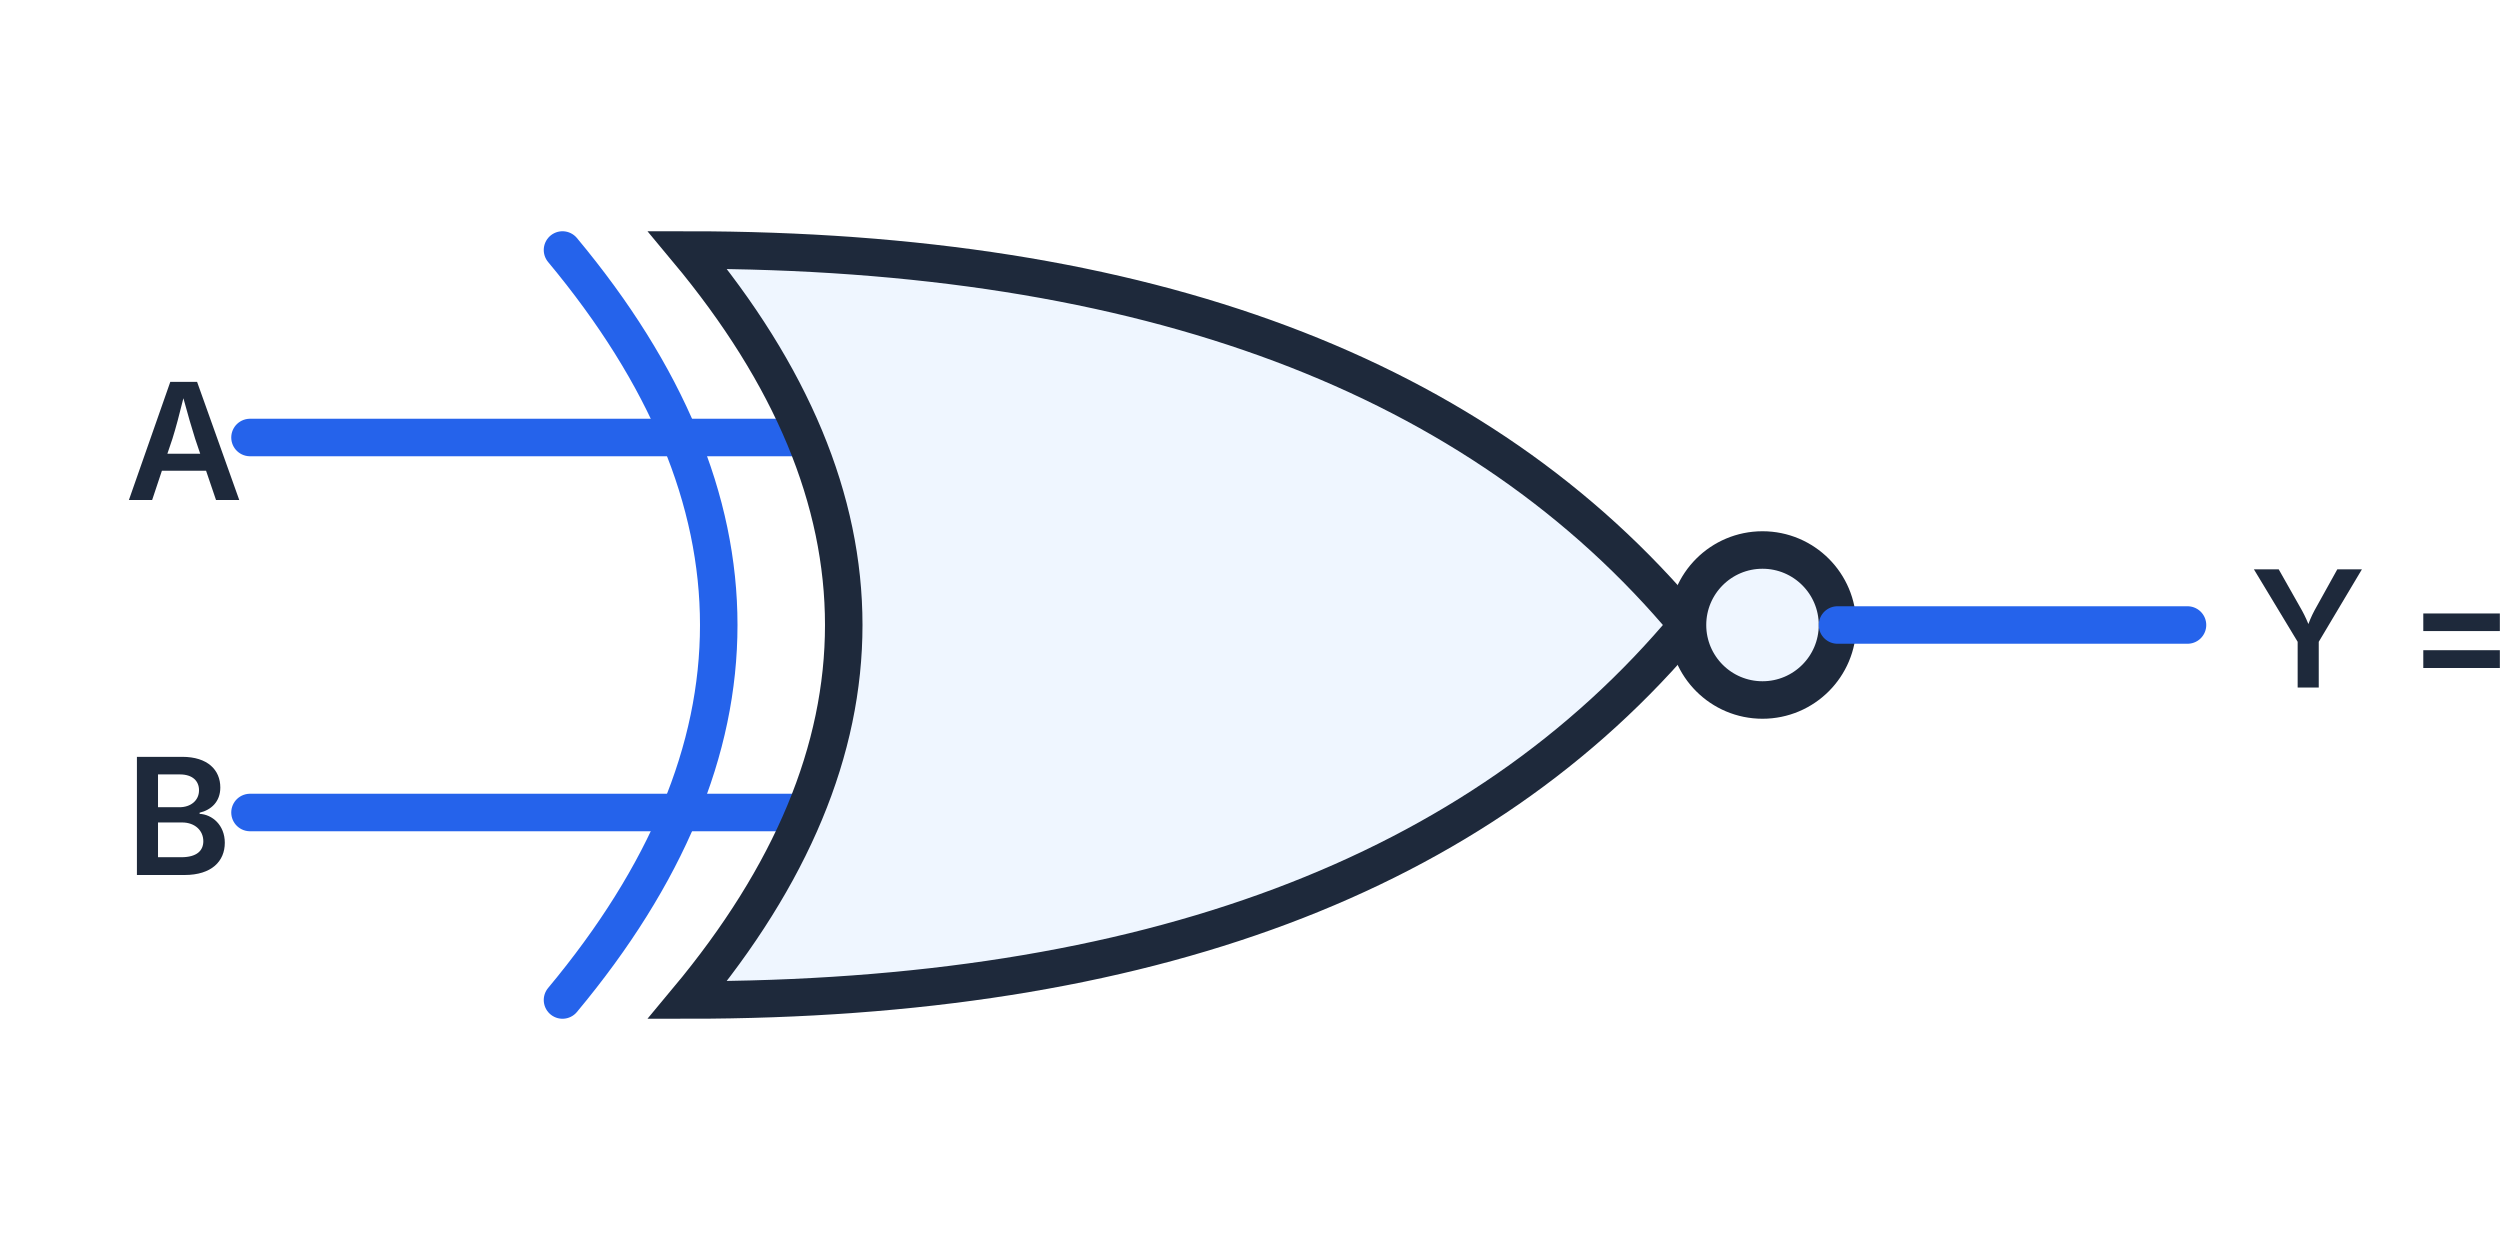
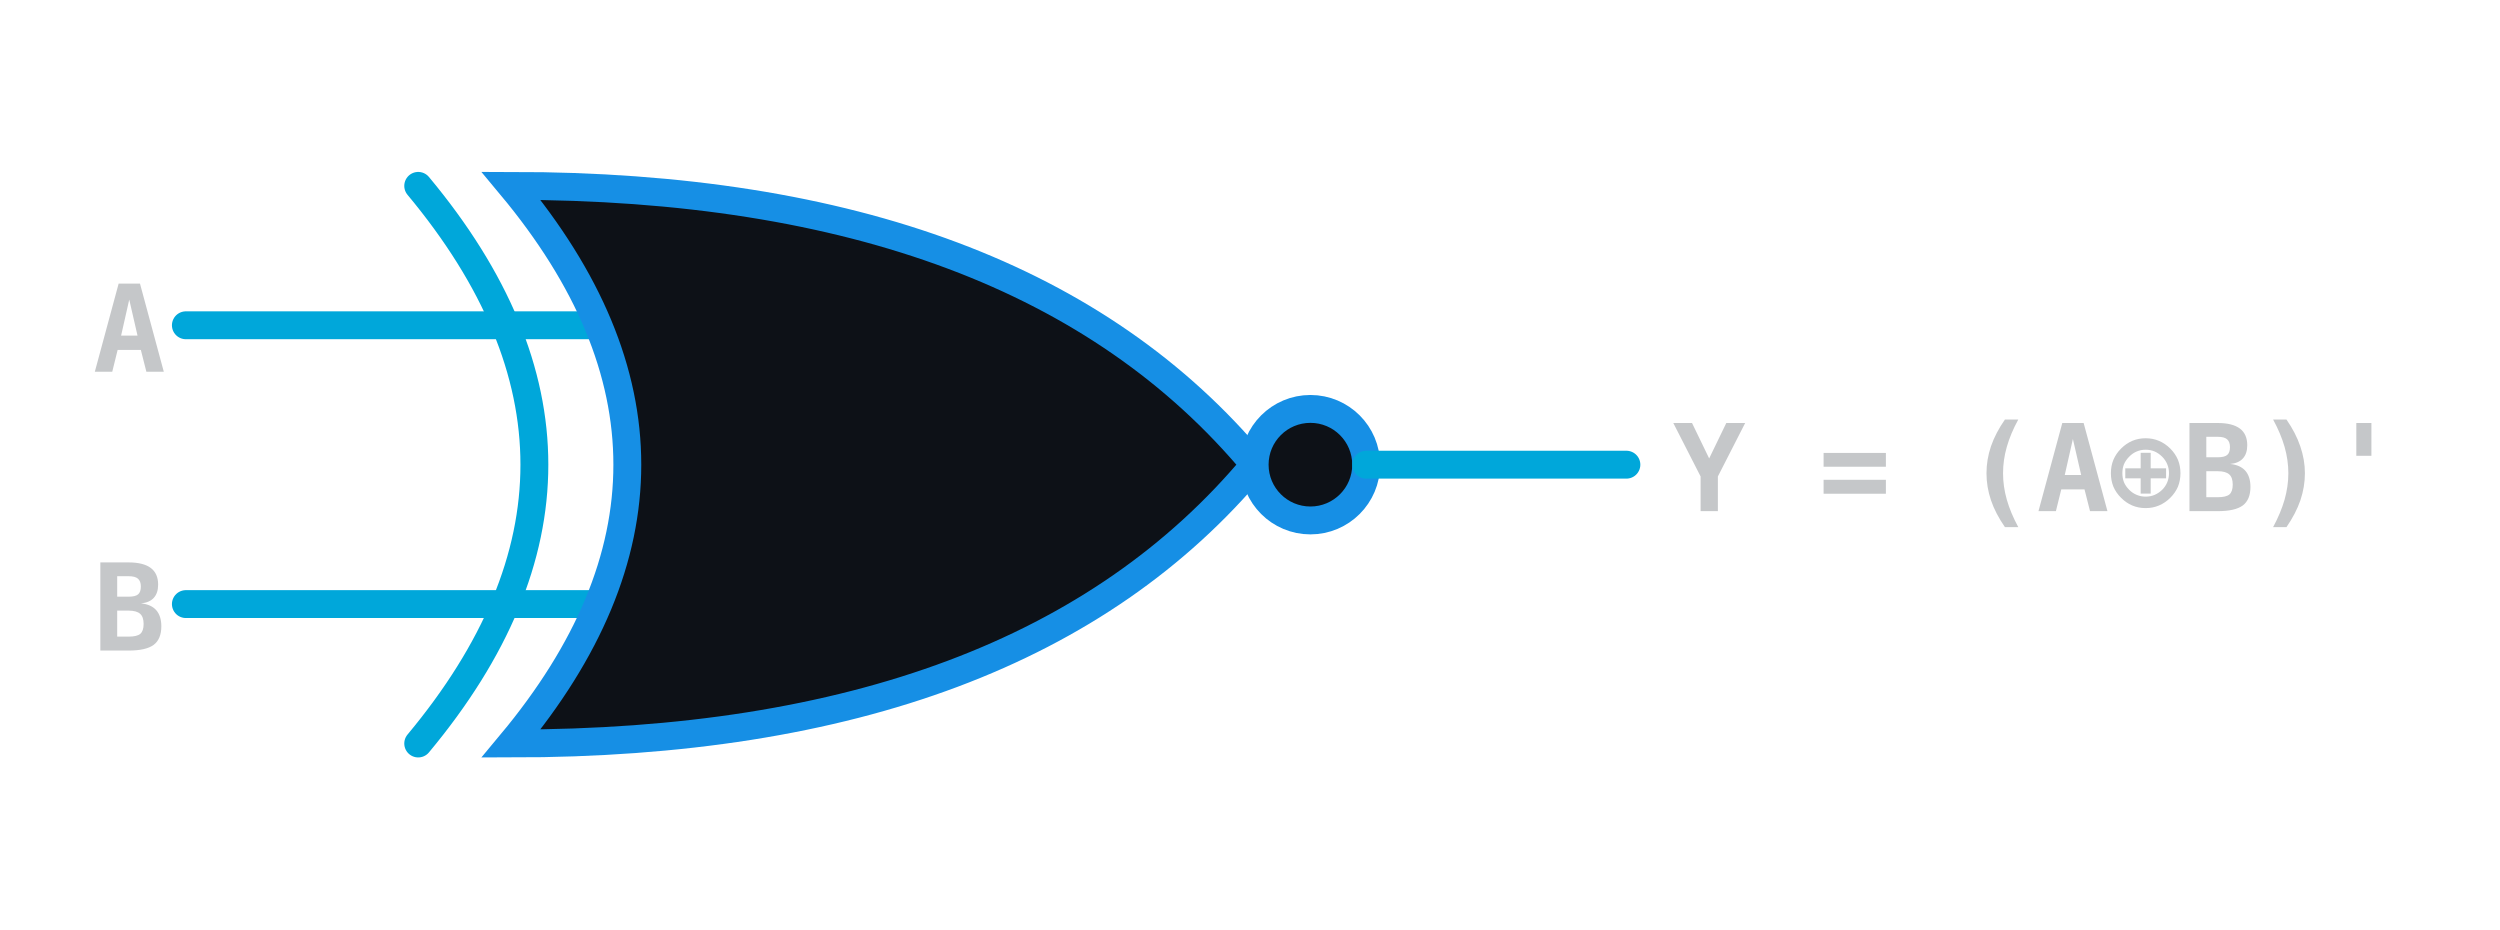
- <svg xmlns="http://www.w3.org/2000/svg" viewBox="0 0 200 100" width="100%" height="100%">
+ <svg xmlns="http://www.w3.org/2000/svg" viewBox="0 0 269 100" width="100%" height="100%">
  <defs>
    <style>
-       .wire { stroke: #2563eb; stroke-width: 3; fill: none; stroke-linecap: round; }
-       .body { stroke: #1e293b; stroke-width: 3; fill: #eff6ff; }
-       .label { font-family: system-ui, -apple-system, sans-serif; font-size: 13px; fill: #1e293b; font-weight: 600; }
+       .wire { stroke: #00a7da; stroke-width: 3; fill: none; stroke-linecap: round; }
+       .body { stroke: #168fe5; stroke-width: 3; fill: #0d1117; }
+       .label { font-family: Consolas, Consolas; font-size: 13px; fill: #c5c7c9; font-weight: 600; }
    </style>
  </defs>
  <line x1="20" y1="35" x2="65" y2="35" class="wire" />
  <line x1="20" y1="65" x2="65" y2="65" class="wire" />
  <text x="10" y="40" class="label">A</text>
  <text x="10" y="70" class="label">B</text>
  <path d="M 45,20 Q 70,50 45,80" class="wire" />
  <path d="M 55,20 Q 80,50 55,80 Q 110,80 135,50 Q 110,20 55,20 Z" class="body" />
  <circle cx="141" cy="50" r="6" class="body" />
  <line x1="147" y1="50" x2="175" y2="50" class="wire" />
  <text x="180" y="55" class="label">Y = (A⊕B)'</text>
</svg>
